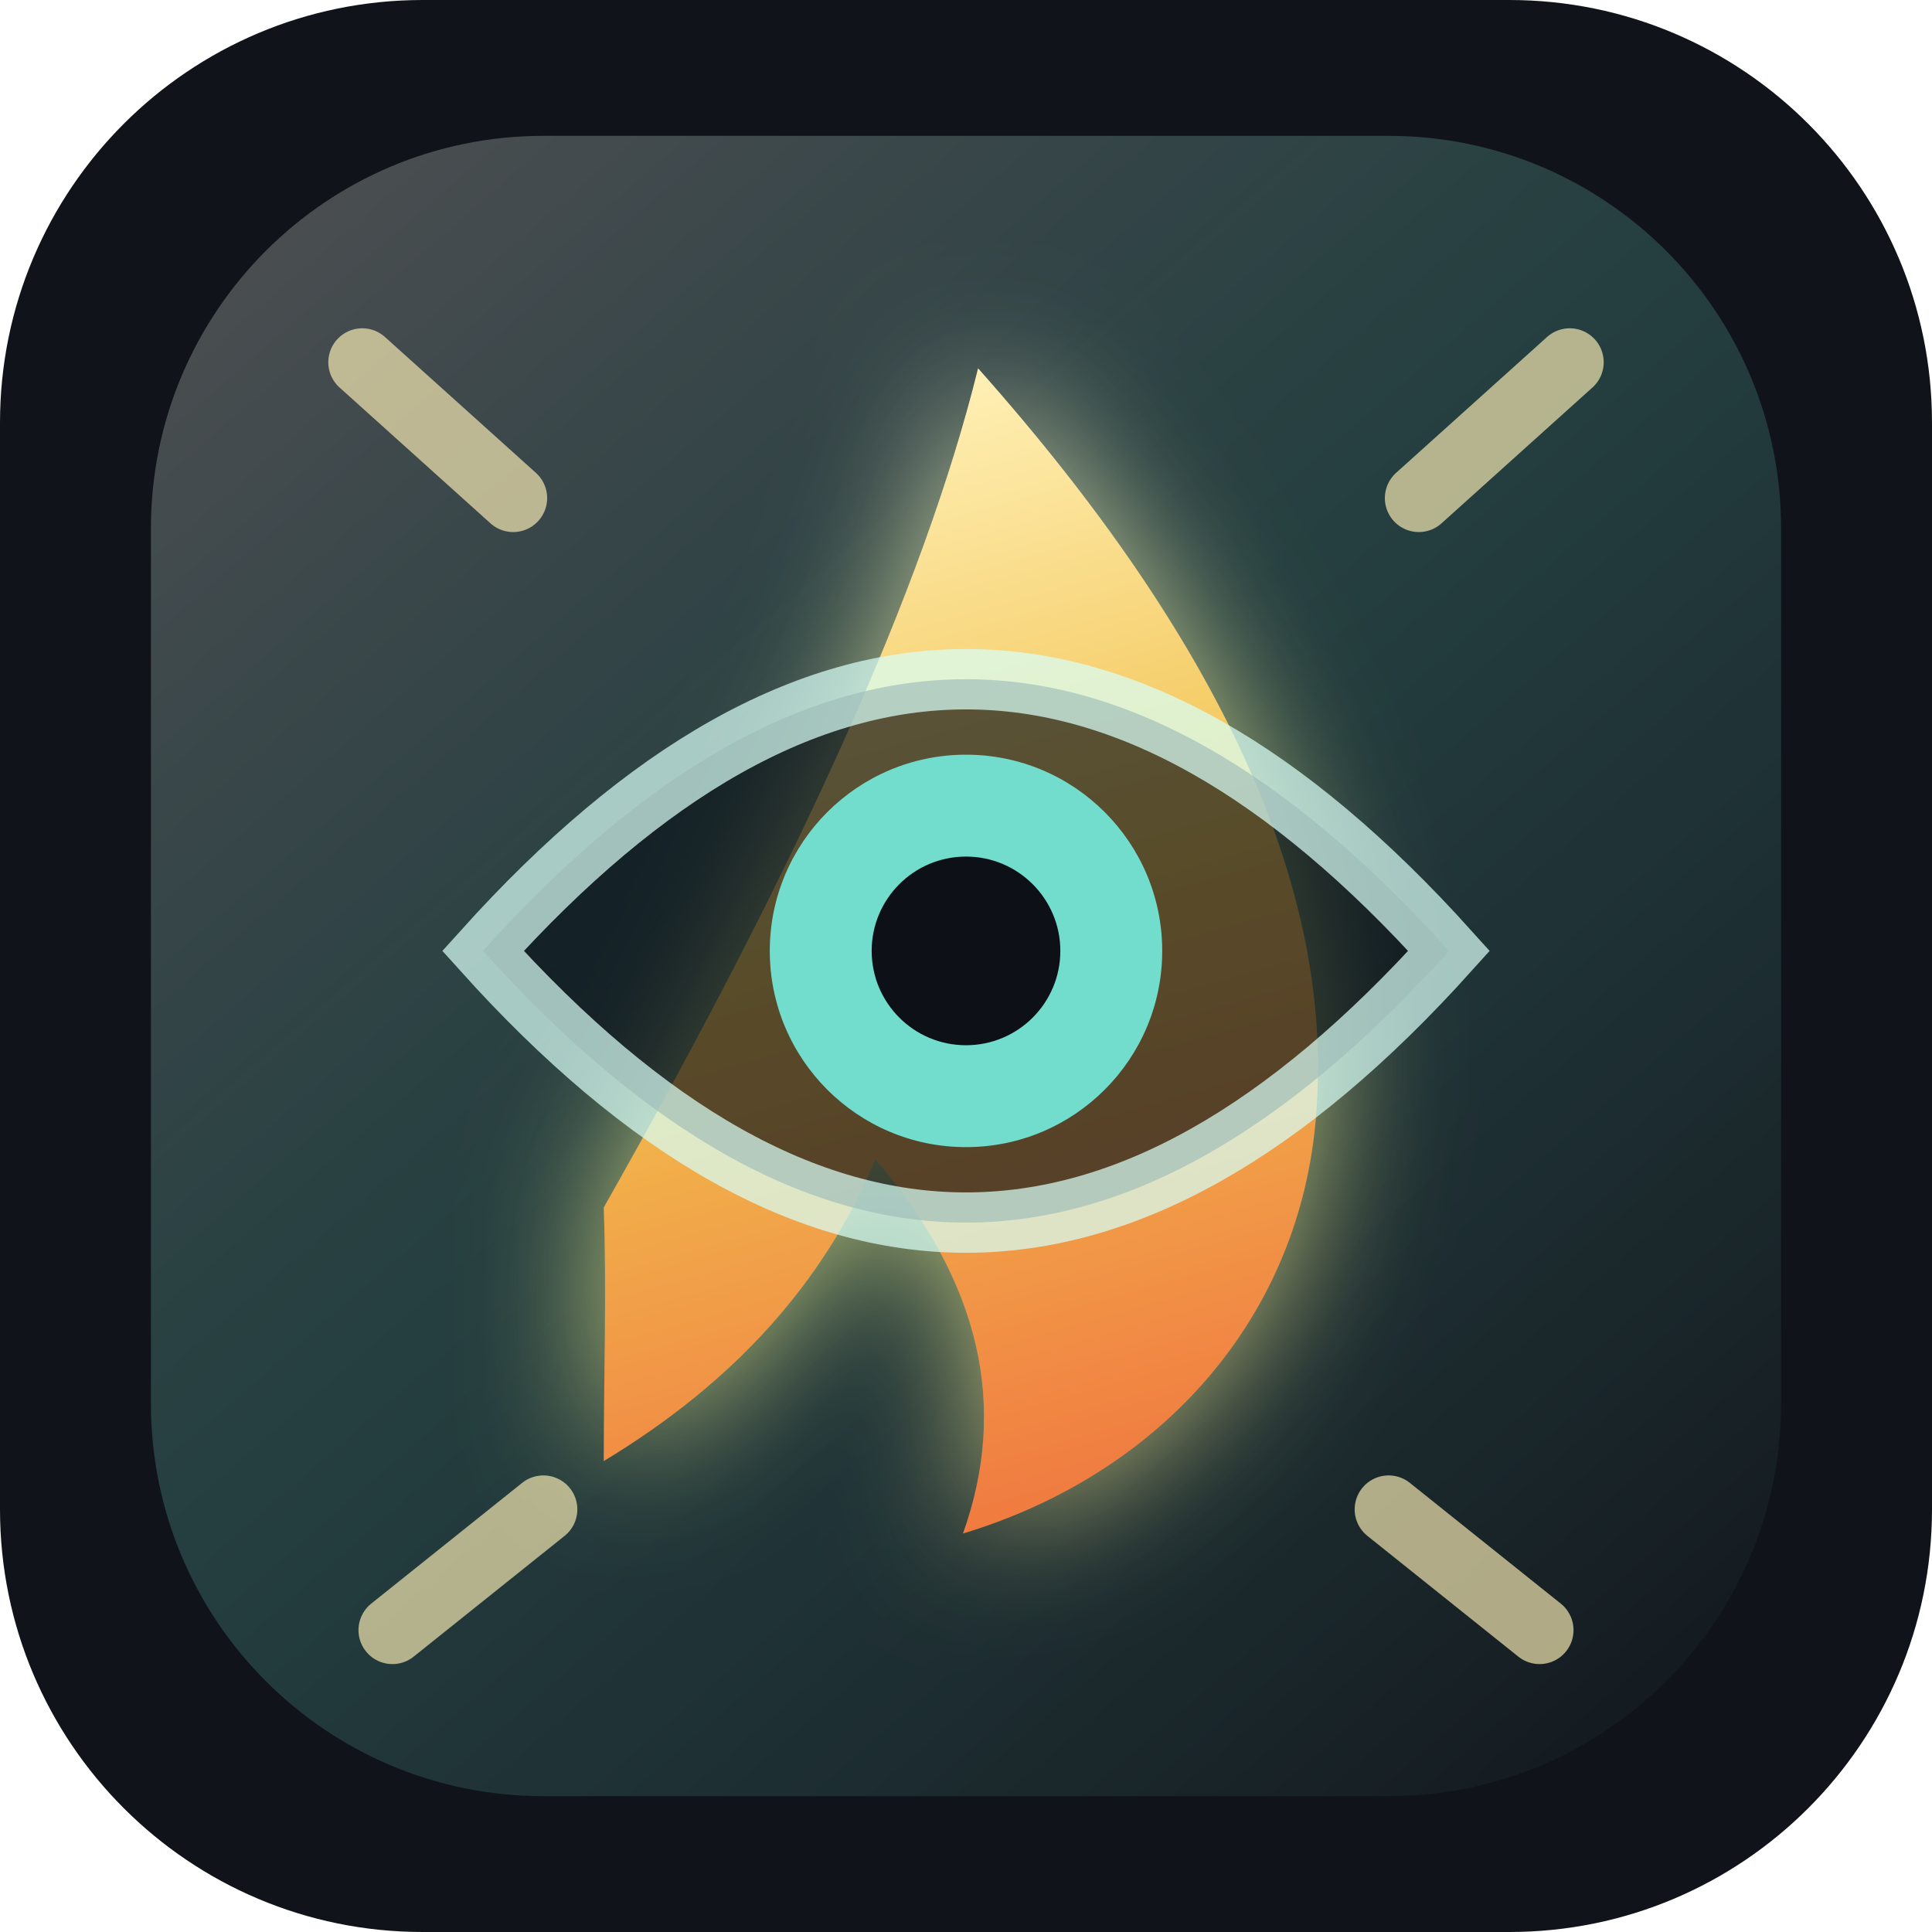
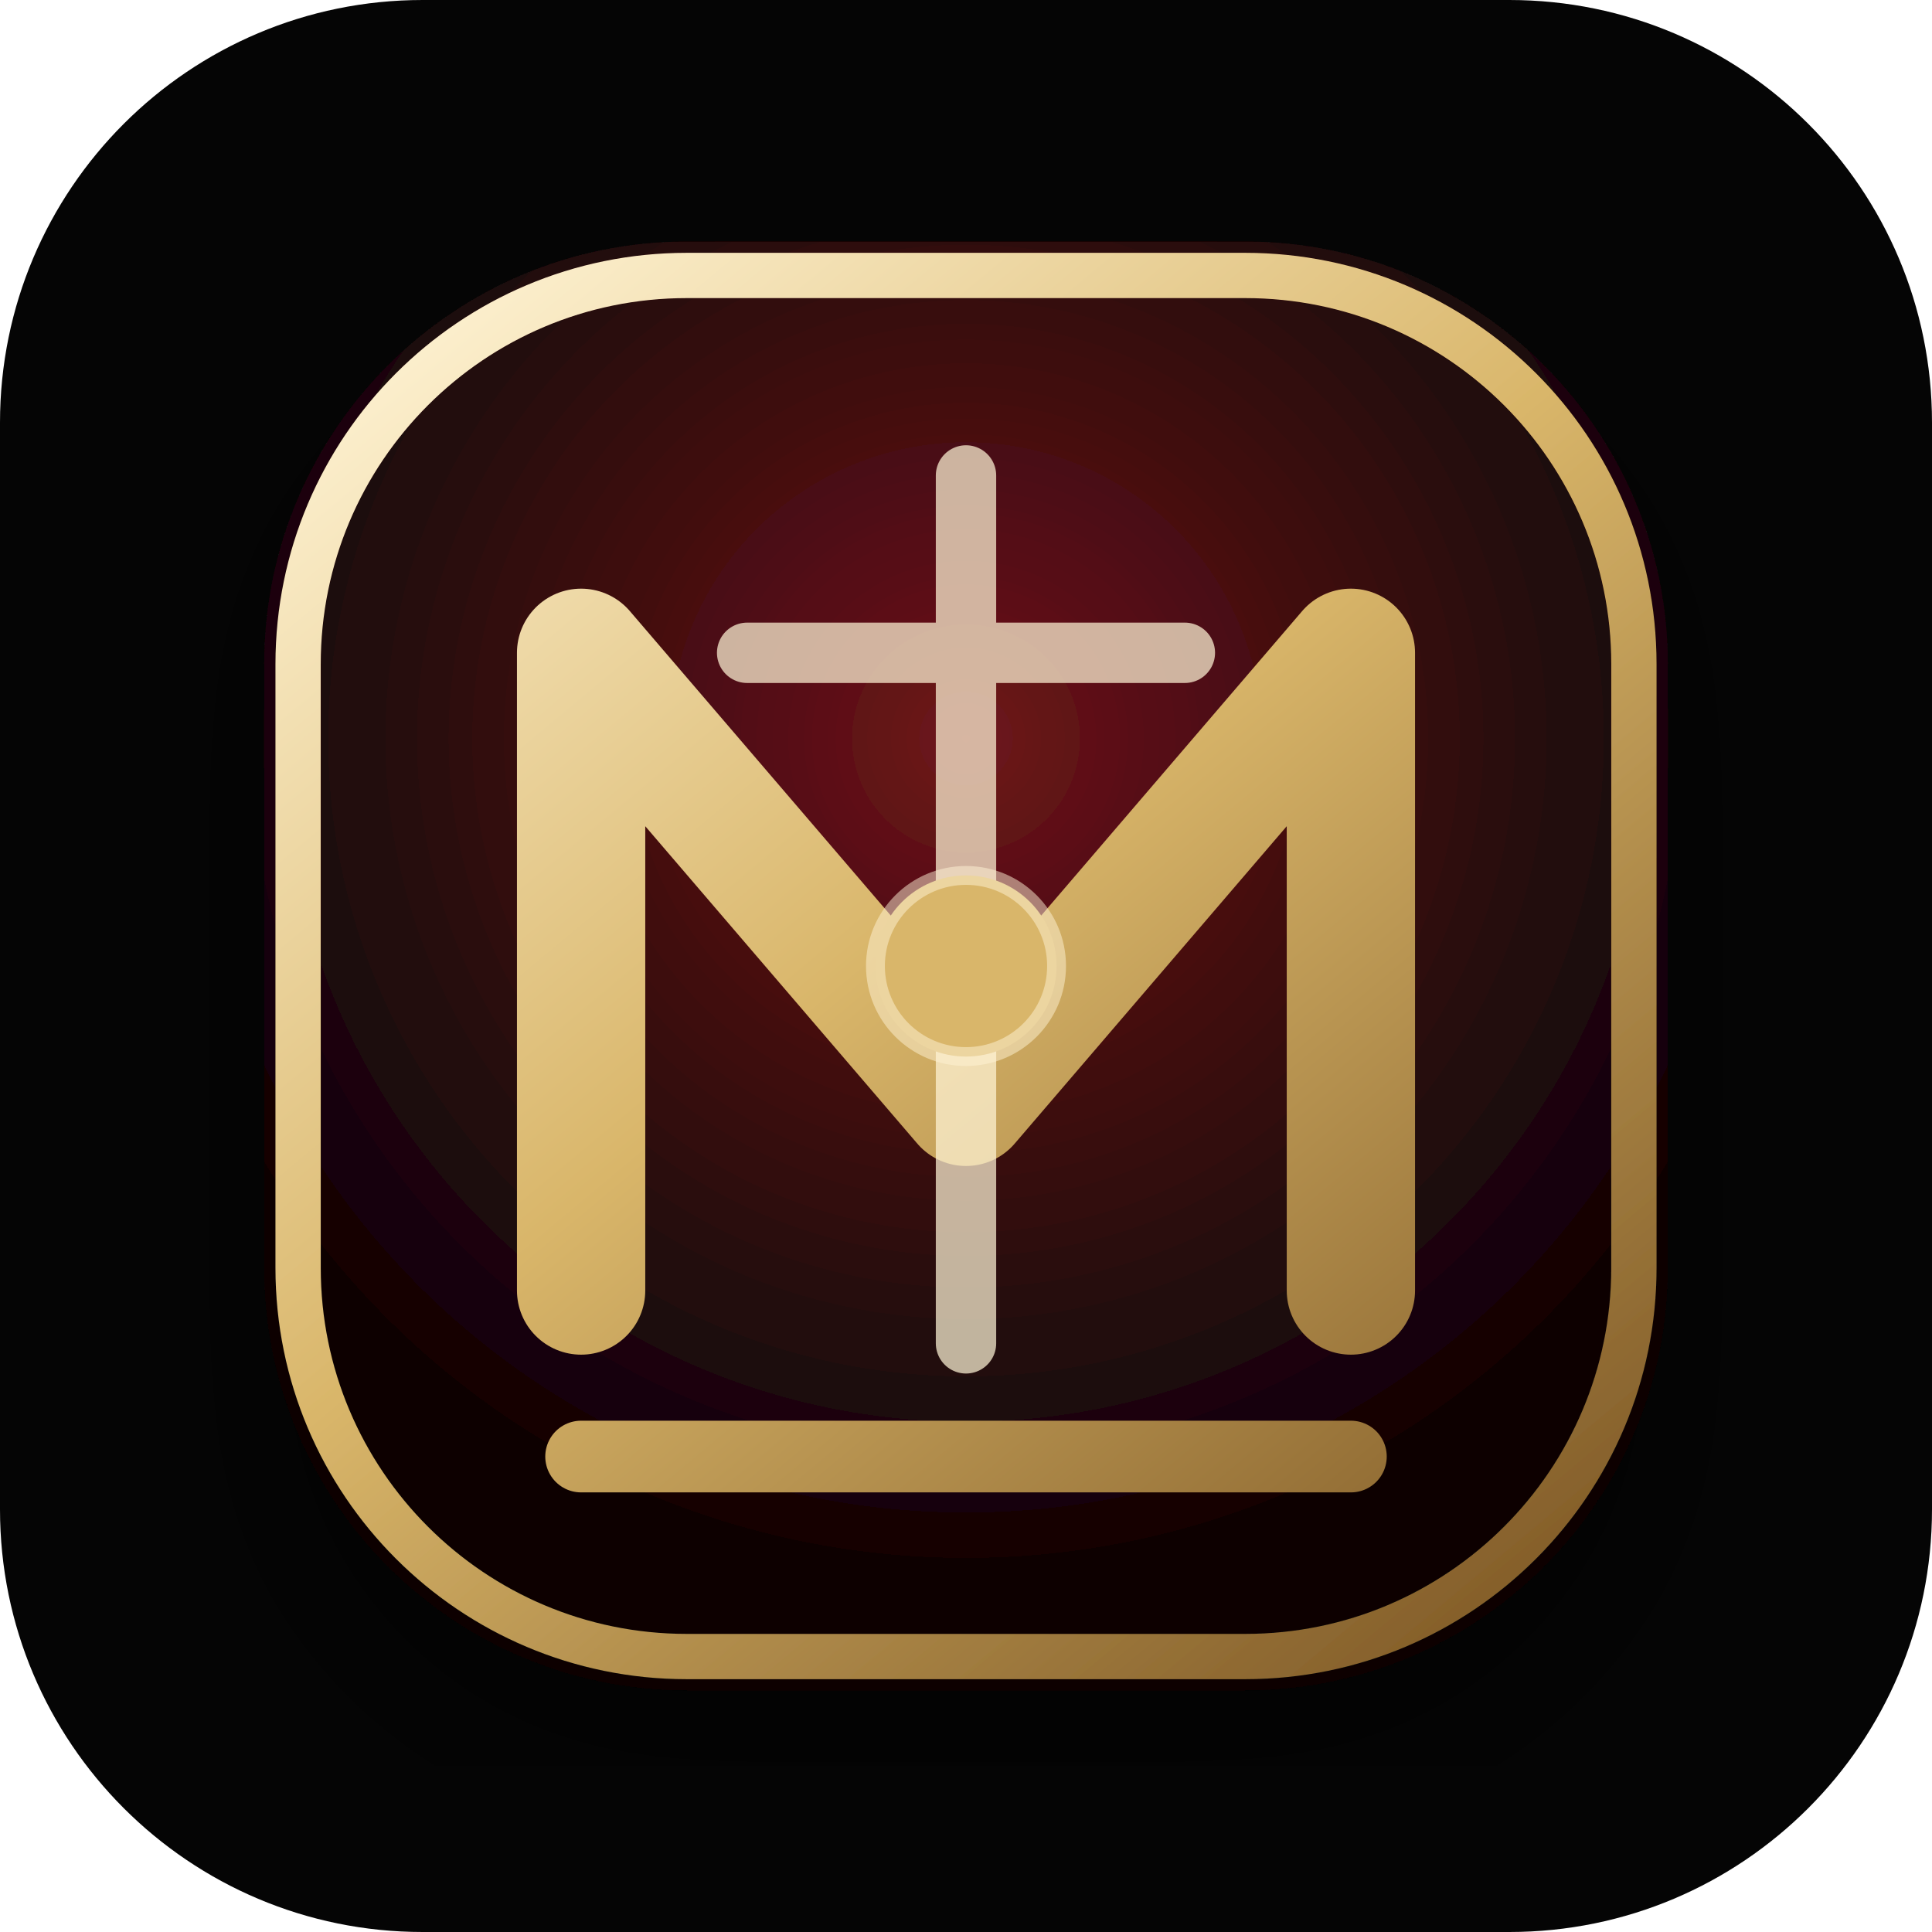
<svg xmlns="http://www.w3.org/2000/svg" width="512" height="512" viewBox="0 0 512 512" fill="none">
  <defs>
-     <linearGradient id="card" x1="72" y1="48" x2="448" y2="480" gradientUnits="userSpaceOnUse">
-       <stop stop-color="#F8F7F2" stop-opacity="0.92" />
-       <stop offset="0.44" stop-color="#72DCCD" stop-opacity="0.76" />
-       <stop offset="1" stop-color="#171B22" />
+     <linearGradient id="gold" x1="104" y1="72" x2="424" y2="456" gradientUnits="userSpaceOnUse">
+       <stop stop-color="#FFF4D6" />
+       <stop offset="0.44" stop-color="#D9B66A" />
+       <stop offset="1" stop-color="#76501F" />
    </linearGradient>
-     <linearGradient id="flame" x1="224" y1="104" x2="312" y2="416" gradientUnits="userSpaceOnUse">
-       <stop stop-color="#FFF1B8" />
-       <stop offset="0.44" stop-color="#F2C14E" />
-       <stop offset="1" stop-color="#F06F3F" />
-     </linearGradient>
-     <filter id="glow" x="-40%" y="-40%" width="180%" height="180%">
-       <feGaussianBlur stdDeviation="18" result="blur" />
-       <feColorMatrix in="blur" type="matrix" values="1 0 0 0 0.94 0 1 0 0 0.65 0 0 1 0 0.24 0 0 0 0.7 0" result="glow" />
-       <feMerge>
-         <feMergeNode in="glow" />
-         <feMergeNode in="SourceGraphic" />
-       </feMerge>
+     <radialGradient id="ruby" cx="0" cy="0" r="1" gradientUnits="userSpaceOnUse" gradientTransform="translate(256 196) rotate(90) scale(252)">
+       <stop stop-color="#6E141B" />
+       <stop offset="0.62" stop-color="#230708" />
+       <stop offset="1" stop-color="#070505" />
+     </radialGradient>
+     <filter id="shadow" x="54" y="54" width="404" height="414" filterUnits="userSpaceOnUse" color-interpolation-filters="sRGB">
+       <feDropShadow dx="0" dy="24" stdDeviation="20" flood-color="#000000" flood-opacity="0.5" />
    </filter>
  </defs>
-   <rect width="512" height="512" rx="112" fill="#10141A" />
-   <rect x="40" y="36" width="432" height="440" rx="104" fill="url(#card)" opacity="0.28" />
-   <path d="M160 320C211.2 229.6 244.8 156 259.2 97.6C323.2 169.6 353.6 235.2 348.8 295.2C344.8 348.8 308 390.4 255.2 406.4C267.2 372.8 260 340 232 307.2C218.4 340 194.4 366.4 160 387.2C160 364.8 160.8 342.4 160 320Z" fill="url(#flame)" filter="url(#glow)" />
-   <path d="M128 252C171.2 204 213.6 180 256 180C298.4 180 340.8 204 384 252C340.8 300 298.4 324 256 324C213.6 324 171.2 300 128 252Z" fill="#091017" fill-opacity="0.66" stroke="#D9FFF7" stroke-opacity="0.72" stroke-width="16" />
-   <circle cx="256" cy="252" r="52" fill="#72DCCD" />
-   <circle cx="256" cy="252" r="25" fill="#0D1117" />
-   <path d="M136 132L96 96M376 132L416 96M144 400L104 432M368 400L408 432" stroke="#FFF1B8" stroke-opacity="0.66" stroke-width="18" stroke-linecap="round" />
+   <rect width="512" height="512" rx="112" fill="#050505" />
+   <g filter="url(#shadow)">
+     <rect x="70" y="64" width="372" height="384" rx="112" fill="url(#ruby)" />
+     <rect x="79" y="73" width="354" height="366" rx="103" stroke="url(#gold)" stroke-width="12" />
+   </g>
+   <path d="M154 342V173L256 292L358 173V342" stroke="url(#gold)" stroke-width="34" stroke-linecap="round" stroke-linejoin="round" />
+   <path d="M198 173H314M256 126V356" stroke="#FFF4D6" stroke-opacity="0.72" stroke-width="16" stroke-linecap="round" />
+   <path d="M154 386H358" stroke="url(#gold)" stroke-width="19" stroke-linecap="round" />
+   <circle cx="256" cy="256" r="24" fill="#D9B66A" stroke="#FFF4D6" stroke-opacity="0.5" stroke-width="5" />
</svg>
